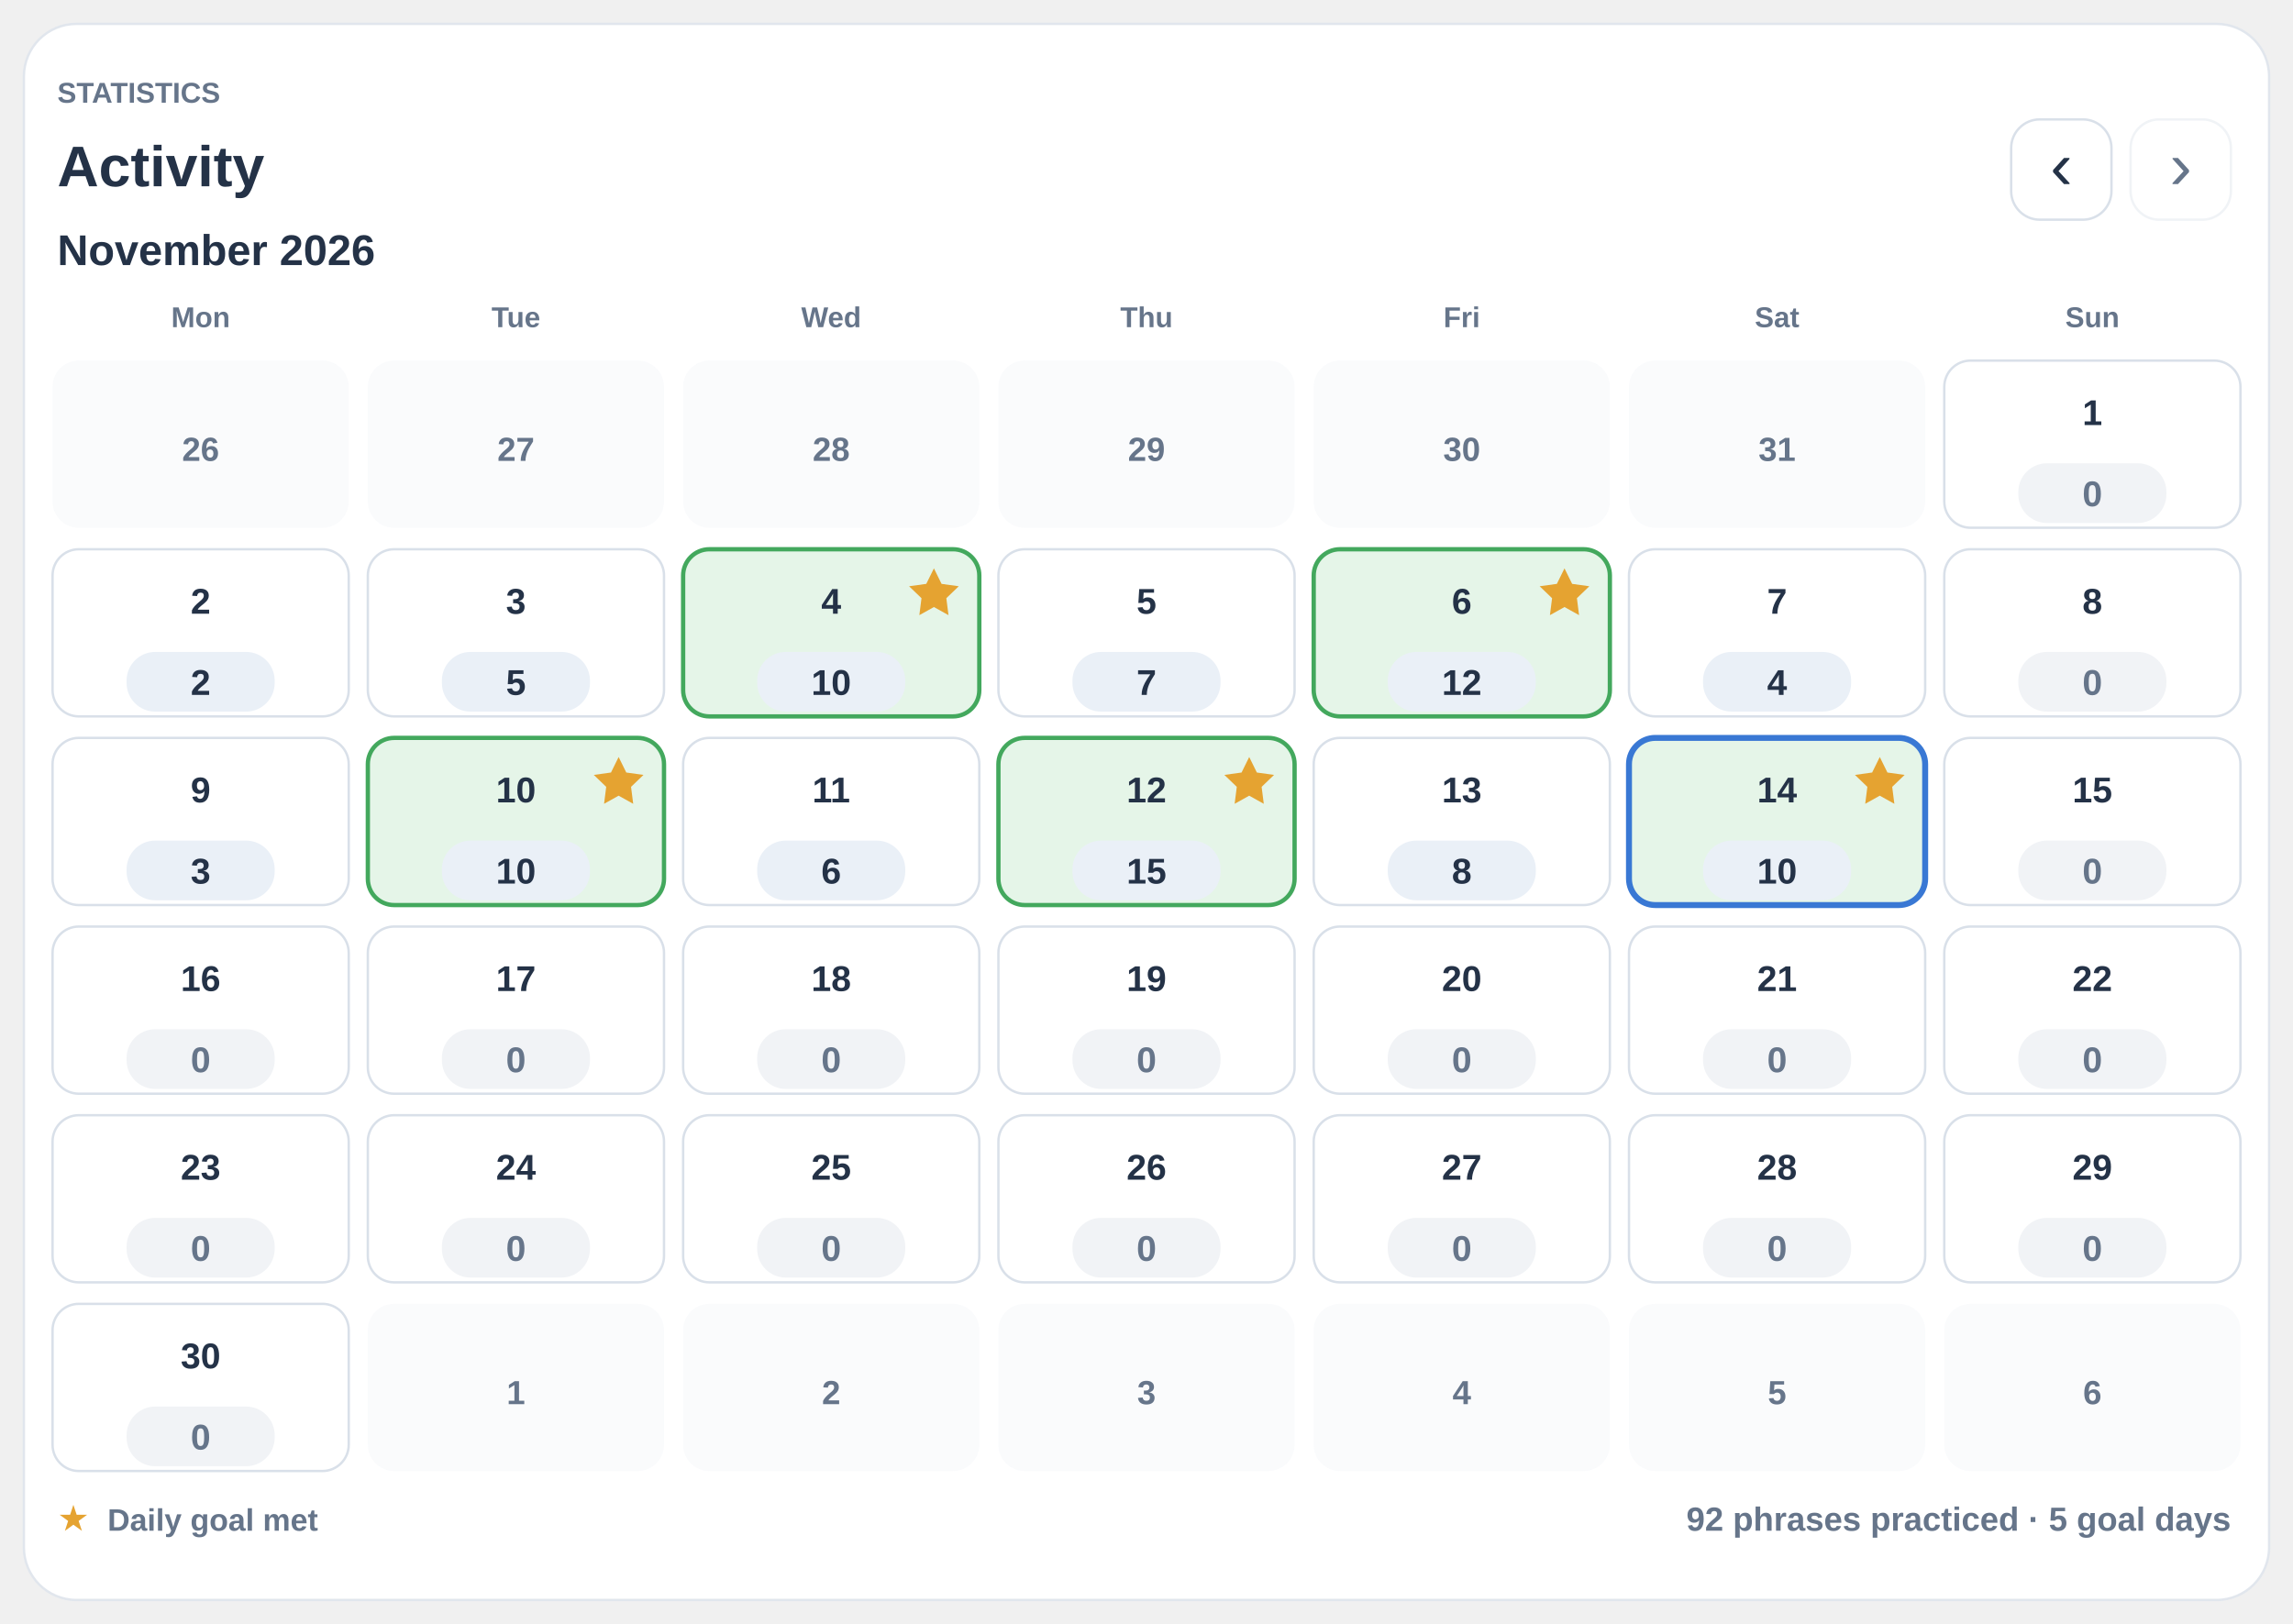
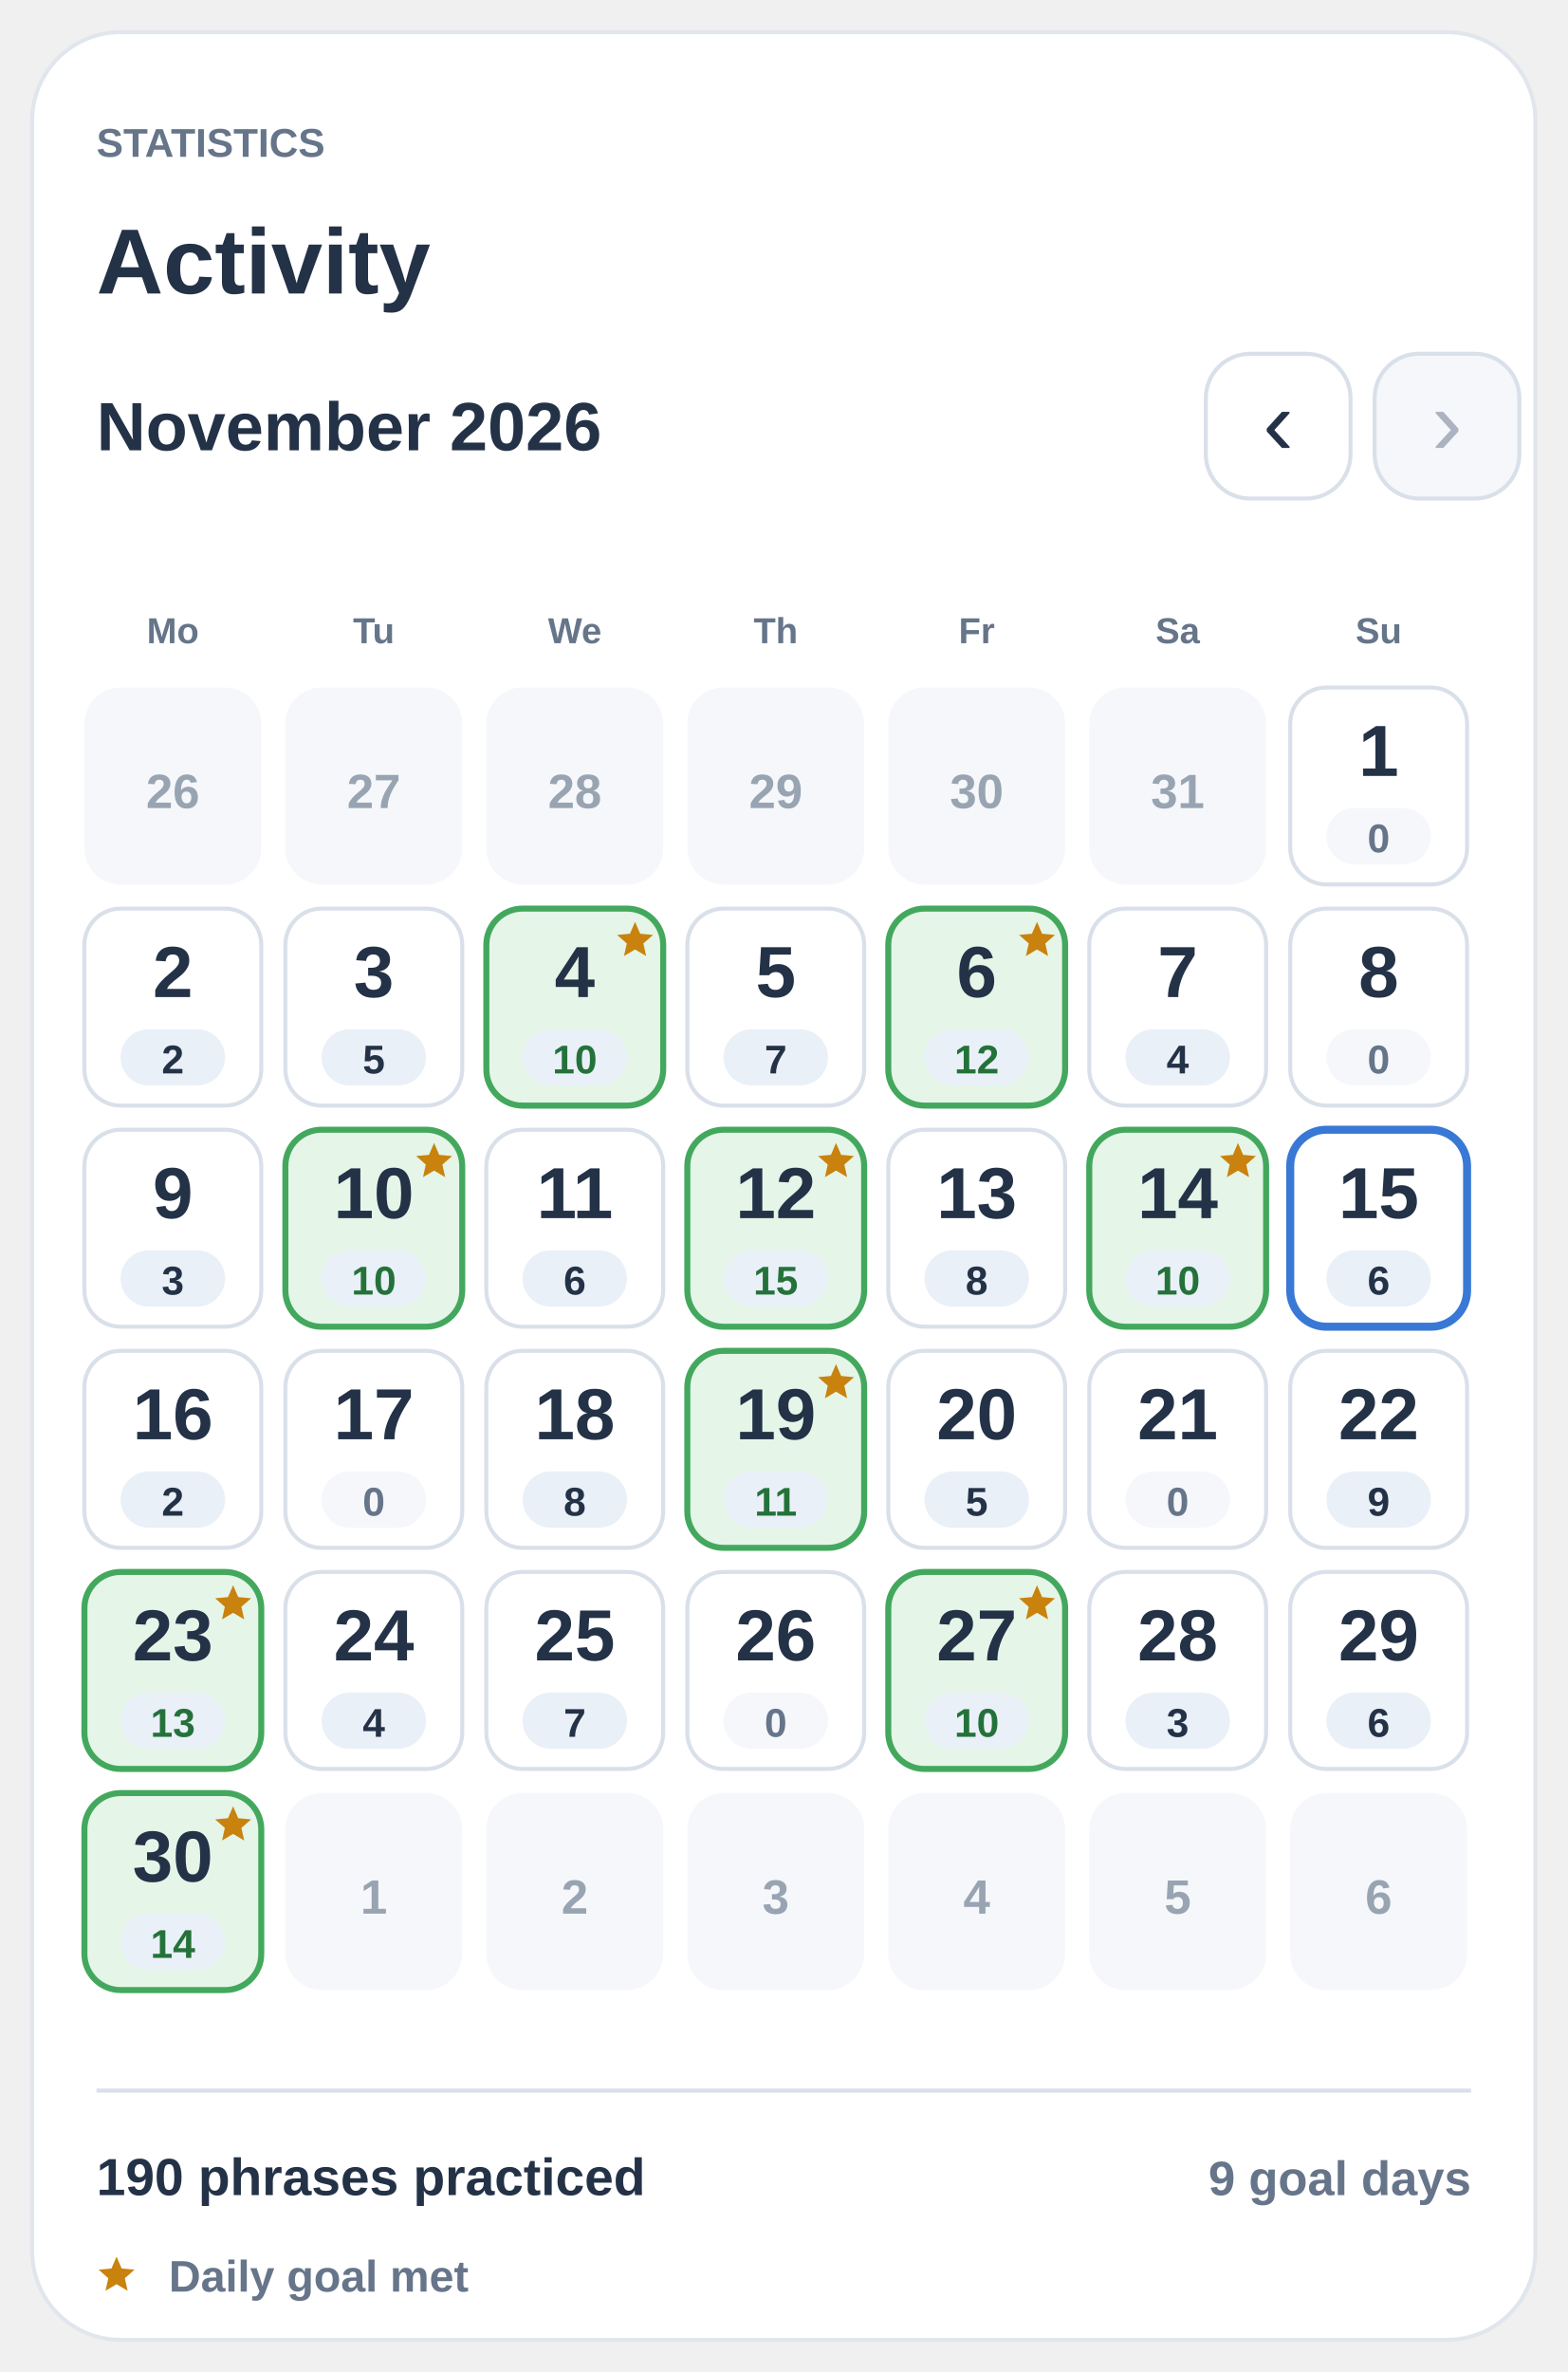
- <svg xmlns="http://www.w3.org/2000/svg" viewBox="0 0 960 680" role="img" aria-labelledby="title desc">
-   <rect x="10" y="10" width="940" height="660" rx="22" fill="#ffffff" stroke="#e1e6ed" />
-   <text x="24" y="43" fill="#66758a" font-family="Arial,sans-serif" font-size="12" font-weight="700" text-anchor="start">STATISTICS</text>
-   <text x="24" y="78" fill="#243247" font-family="Arial,sans-serif" font-size="24" font-weight="700" text-anchor="start">Activity</text>
-   <text x="24" y="111" fill="#243247" font-family="Arial,sans-serif" font-size="18" font-weight="700" text-anchor="start">November 2026</text>
-   <g aria-label="Month navigation">
-     <rect x="842" y="50" width="42" height="42" rx="12" fill="#ffffff" stroke="#d9e0e9" />
-     <text x="863" y="79" fill="#243247" font-family="Arial,sans-serif" font-size="28" font-weight="400" text-anchor="middle">‹</text>
-     <rect x="892" y="50" width="42" height="42" rx="12" fill="#ffffff" stroke="#d9e0e9" opacity=".4" />
-     <text x="913" y="79" fill="#66758a" font-family="Arial,sans-serif" font-size="28" font-weight="400" text-anchor="middle">›</text>
+ <svg xmlns="http://www.w3.org/2000/svg" viewBox="0 0 390 590" role="img" aria-labelledby="title description">
+   <rect x="8" y="8" width="374" height="574" rx="22" fill="#ffffff" stroke="#e1e6ed" />
+   <text x="24" y="39" fill="#66758a" font-family="Arial,sans-serif" font-size="10" font-weight="700" text-anchor="start">STATISTICS</text>
+   <text x="24" y="73" fill="#243247" font-family="Arial,sans-serif" font-size="23" font-weight="700" text-anchor="start">Activity</text>
+   <text x="24" y="112" fill="#243247" font-family="Arial,sans-serif" font-size="17" font-weight="700" text-anchor="start">November 2026</text>
+   <g role="group" aria-label="Month navigation">
+     <rect x="300" y="88" width="36" height="36" rx="11" fill="#ffffff" stroke="#d9e0e9" />
+     <text x="318" y="113" fill="#243247" font-family="Arial,sans-serif" font-size="23" font-weight="400" text-anchor="middle">‹</text>
+     <rect x="342" y="88" width="36" height="36" rx="11" fill="#f5f7fa" stroke="#d9e0e9" />
+     <text x="360" y="113" fill="#aab3bf" font-family="Arial,sans-serif" font-size="23" font-weight="400" text-anchor="middle">›</text>
  </g>
-   <text x="84" y="137" fill="#66758a" font-family="Arial,sans-serif" font-size="12" font-weight="700" text-anchor="middle">Mon</text>
-   <text x="216" y="137" fill="#66758a" font-family="Arial,sans-serif" font-size="12" font-weight="700" text-anchor="middle">Tue</text>
-   <text x="348" y="137" fill="#66758a" font-family="Arial,sans-serif" font-size="12" font-weight="700" text-anchor="middle">Wed</text>
-   <text x="480" y="137" fill="#66758a" font-family="Arial,sans-serif" font-size="12" font-weight="700" text-anchor="middle">Thu</text>
-   <text x="612" y="137" fill="#66758a" font-family="Arial,sans-serif" font-size="12" font-weight="700" text-anchor="middle">Fri</text>
-   <text x="744" y="137" fill="#66758a" font-family="Arial,sans-serif" font-size="12" font-weight="700" text-anchor="middle">Sat</text>
-   <text x="876" y="137" fill="#66758a" font-family="Arial,sans-serif" font-size="12" font-weight="700" text-anchor="middle">Sun</text>
-   <rect x="22" y="151" width="124" height="70" rx="11" fill="#f5f7fa" opacity=".55" />
-   <text x="84" y="193" fill="#66758a" font-family="Arial,sans-serif" font-size="14" font-weight="600" text-anchor="middle">26</text>
-   <rect x="154" y="151" width="124" height="70" rx="11" fill="#f5f7fa" opacity=".55" />
-   <text x="216" y="193" fill="#66758a" font-family="Arial,sans-serif" font-size="14" font-weight="600" text-anchor="middle">27</text>
-   <rect x="286" y="151" width="124" height="70" rx="11" fill="#f5f7fa" opacity=".55" />
-   <text x="348" y="193" fill="#66758a" font-family="Arial,sans-serif" font-size="14" font-weight="600" text-anchor="middle">28</text>
-   <rect x="418" y="151" width="124" height="70" rx="11" fill="#f5f7fa" opacity=".55" />
-   <text x="480" y="193" fill="#66758a" font-family="Arial,sans-serif" font-size="14" font-weight="600" text-anchor="middle">29</text>
-   <rect x="550" y="151" width="124" height="70" rx="11" fill="#f5f7fa" opacity=".55" />
-   <text x="612" y="193" fill="#66758a" font-family="Arial,sans-serif" font-size="14" font-weight="600" text-anchor="middle">30</text>
-   <rect x="682" y="151" width="124" height="70" rx="11" fill="#f5f7fa" opacity=".55" />
-   <text x="744" y="193" fill="#66758a" font-family="Arial,sans-serif" font-size="14" font-weight="600" text-anchor="middle">31</text>
-   <g role="group" aria-label="November 1: 0 phrases">
-     <rect x="814" y="151" width="124" height="70" rx="11" fill="#ffffff" stroke="#d9e0e9" stroke-width="1" />
-     <text x="876" y="178" fill="#243247" font-family="Arial,sans-serif" font-size="15" font-weight="600" text-anchor="middle">1</text>
-     <rect x="845" y="194" width="62" height="25" rx="12" fill="#f1f3f6" />
-     <text x="876" y="212" fill="#66758a" font-family="Arial,sans-serif" font-size="15" font-weight="600" text-anchor="middle">0</text>
+   <g role="grid" aria-label="November 2026 practice activity">
+     <text x="43" y="160" fill="#66758a" font-family="Arial,sans-serif" font-size="9" font-weight="700" text-anchor="middle">Mo</text>
+     <text x="93" y="160" fill="#66758a" font-family="Arial,sans-serif" font-size="9" font-weight="700" text-anchor="middle">Tu</text>
+     <text x="143" y="160" fill="#66758a" font-family="Arial,sans-serif" font-size="9" font-weight="700" text-anchor="middle">We</text>
+     <text x="193" y="160" fill="#66758a" font-family="Arial,sans-serif" font-size="9" font-weight="700" text-anchor="middle">Th</text>
+     <text x="243" y="160" fill="#66758a" font-family="Arial,sans-serif" font-size="9" font-weight="700" text-anchor="middle">Fr</text>
+     <text x="293" y="160" fill="#66758a" font-family="Arial,sans-serif" font-size="9" font-weight="700" text-anchor="middle">Sa</text>
+     <text x="343" y="160" fill="#66758a" font-family="Arial,sans-serif" font-size="9" font-weight="700" text-anchor="middle">Su</text>
+     <rect x="21" y="171" width="44" height="49" rx="9" fill="#f5f7fa" />
+     <text x="43" y="201" fill="#99a4b2" font-family="Arial,sans-serif" font-size="12" font-weight="600" text-anchor="middle">26</text>
+     <rect x="71" y="171" width="44" height="49" rx="9" fill="#f5f7fa" />
+     <text x="93" y="201" fill="#99a4b2" font-family="Arial,sans-serif" font-size="12" font-weight="600" text-anchor="middle">27</text>
+     <rect x="121" y="171" width="44" height="49" rx="9" fill="#f5f7fa" />
+     <text x="143" y="201" fill="#99a4b2" font-family="Arial,sans-serif" font-size="12" font-weight="600" text-anchor="middle">28</text>
+     <rect x="171" y="171" width="44" height="49" rx="9" fill="#f5f7fa" />
+     <text x="193" y="201" fill="#99a4b2" font-family="Arial,sans-serif" font-size="12" font-weight="600" text-anchor="middle">29</text>
+     <rect x="221" y="171" width="44" height="49" rx="9" fill="#f5f7fa" />
+     <text x="243" y="201" fill="#99a4b2" font-family="Arial,sans-serif" font-size="12" font-weight="600" text-anchor="middle">30</text>
+     <rect x="271" y="171" width="44" height="49" rx="9" fill="#f5f7fa" />
+     <text x="293" y="201" fill="#99a4b2" font-family="Arial,sans-serif" font-size="12" font-weight="600" text-anchor="middle">31</text>
+     <g role="gridcell" aria-label="November 1: 0 phrases">
+       <rect x="321" y="171" width="44" height="49" rx="9" fill="#ffffff" stroke="#d9e0e9" stroke-width="1" />
+       <text x="343" y="193" fill="#243247" font-family="Arial,sans-serif" font-size="18" font-weight="700" text-anchor="middle">1</text>
+       <rect x="330" y="201" width="26" height="14" rx="7" fill="#f5f7fa" />
+       <text x="343" y="212" fill="#66758a" font-family="Arial,sans-serif" font-size="10" font-weight="600" text-anchor="middle">0</text>
+     </g>
+     <g role="gridcell" aria-label="November 2: 2 phrases">
+       <rect x="21" y="226" width="44" height="49" rx="9" fill="#ffffff" stroke="#d9e0e9" stroke-width="1" />
+       <text x="43" y="248" fill="#243247" font-family="Arial,sans-serif" font-size="18" font-weight="700" text-anchor="middle">2</text>
+       <rect x="30" y="256" width="26" height="14" rx="7" fill="#eaf0f7" />
+       <text x="43" y="267" fill="#243247" font-family="Arial,sans-serif" font-size="10" font-weight="600" text-anchor="middle">2</text>
+     </g>
+     <g role="gridcell" aria-label="November 3: 5 phrases">
+       <rect x="71" y="226" width="44" height="49" rx="9" fill="#ffffff" stroke="#d9e0e9" stroke-width="1" />
+       <text x="93" y="248" fill="#243247" font-family="Arial,sans-serif" font-size="18" font-weight="700" text-anchor="middle">3</text>
+       <rect x="80" y="256" width="26" height="14" rx="7" fill="#eaf0f7" />
+       <text x="93" y="267" fill="#243247" font-family="Arial,sans-serif" font-size="10" font-weight="600" text-anchor="middle">5</text>
+     </g>
+     <g role="gridcell" aria-label="November 4: 10 phrases, daily goal met">
+       <rect x="121" y="226" width="44" height="49" rx="9" fill="#e5f5e8" stroke="#43a85d" stroke-width="1.5" />
+       <text x="143" y="248" fill="#243247" font-family="Arial,sans-serif" font-size="18" font-weight="700" text-anchor="middle">4</text>
+       <rect x="130" y="256" width="26" height="14" rx="7" fill="#eaf0f7" />
+       <text x="143" y="267" fill="#24723a" font-family="Arial,sans-serif" font-size="10" font-weight="600" text-anchor="middle">10</text>
+       <polygon points="158.00,229.30 159.27,232.25 162.47,232.55 160.06,234.67 160.76,237.80 158.00,236.16 155.24,237.80 155.94,234.67 153.53,232.55 156.73,232.25" fill="#c9820d" aria-hidden="true" />
+     </g>
+     <g role="gridcell" aria-label="November 5: 7 phrases">
+       <rect x="171" y="226" width="44" height="49" rx="9" fill="#ffffff" stroke="#d9e0e9" stroke-width="1" />
+       <text x="193" y="248" fill="#243247" font-family="Arial,sans-serif" font-size="18" font-weight="700" text-anchor="middle">5</text>
+       <rect x="180" y="256" width="26" height="14" rx="7" fill="#eaf0f7" />
+       <text x="193" y="267" fill="#243247" font-family="Arial,sans-serif" font-size="10" font-weight="600" text-anchor="middle">7</text>
+     </g>
+     <g role="gridcell" aria-label="November 6: 12 phrases, daily goal met">
+       <rect x="221" y="226" width="44" height="49" rx="9" fill="#e5f5e8" stroke="#43a85d" stroke-width="1.5" />
+       <text x="243" y="248" fill="#243247" font-family="Arial,sans-serif" font-size="18" font-weight="700" text-anchor="middle">6</text>
+       <rect x="230" y="256" width="26" height="14" rx="7" fill="#eaf0f7" />
+       <text x="243" y="267" fill="#24723a" font-family="Arial,sans-serif" font-size="10" font-weight="600" text-anchor="middle">12</text>
+       <polygon points="258.00,229.30 259.27,232.25 262.47,232.55 260.06,234.67 260.76,237.80 258.00,236.16 255.24,237.80 255.94,234.67 253.53,232.55 256.73,232.25" fill="#c9820d" aria-hidden="true" />
+     </g>
+     <g role="gridcell" aria-label="November 7: 4 phrases">
+       <rect x="271" y="226" width="44" height="49" rx="9" fill="#ffffff" stroke="#d9e0e9" stroke-width="1" />
+       <text x="293" y="248" fill="#243247" font-family="Arial,sans-serif" font-size="18" font-weight="700" text-anchor="middle">7</text>
+       <rect x="280" y="256" width="26" height="14" rx="7" fill="#eaf0f7" />
+       <text x="293" y="267" fill="#243247" font-family="Arial,sans-serif" font-size="10" font-weight="600" text-anchor="middle">4</text>
+     </g>
+     <g role="gridcell" aria-label="November 8: 0 phrases">
+       <rect x="321" y="226" width="44" height="49" rx="9" fill="#ffffff" stroke="#d9e0e9" stroke-width="1" />
+       <text x="343" y="248" fill="#243247" font-family="Arial,sans-serif" font-size="18" font-weight="700" text-anchor="middle">8</text>
+       <rect x="330" y="256" width="26" height="14" rx="7" fill="#f5f7fa" />
+       <text x="343" y="267" fill="#66758a" font-family="Arial,sans-serif" font-size="10" font-weight="600" text-anchor="middle">0</text>
+     </g>
+     <g role="gridcell" aria-label="November 9: 3 phrases">
+       <rect x="21" y="281" width="44" height="49" rx="9" fill="#ffffff" stroke="#d9e0e9" stroke-width="1" />
+       <text x="43" y="303" fill="#243247" font-family="Arial,sans-serif" font-size="18" font-weight="700" text-anchor="middle">9</text>
+       <rect x="30" y="311" width="26" height="14" rx="7" fill="#eaf0f7" />
+       <text x="43" y="322" fill="#243247" font-family="Arial,sans-serif" font-size="10" font-weight="600" text-anchor="middle">3</text>
+     </g>
+     <g role="gridcell" aria-label="November 10: 10 phrases, daily goal met">
+       <rect x="71" y="281" width="44" height="49" rx="9" fill="#e5f5e8" stroke="#43a85d" stroke-width="1.5" />
+       <text x="93" y="303" fill="#243247" font-family="Arial,sans-serif" font-size="18" font-weight="700" text-anchor="middle">10</text>
+       <rect x="80" y="311" width="26" height="14" rx="7" fill="#eaf0f7" />
+       <text x="93" y="322" fill="#24723a" font-family="Arial,sans-serif" font-size="10" font-weight="600" text-anchor="middle">10</text>
+       <polygon points="108.00,284.30 109.27,287.25 112.47,287.55 110.06,289.67 110.76,292.80 108.00,291.16 105.24,292.80 105.94,289.67 103.53,287.55 106.73,287.25" fill="#c9820d" aria-hidden="true" />
+     </g>
+     <g role="gridcell" aria-label="November 11: 6 phrases">
+       <rect x="121" y="281" width="44" height="49" rx="9" fill="#ffffff" stroke="#d9e0e9" stroke-width="1" />
+       <text x="143" y="303" fill="#243247" font-family="Arial,sans-serif" font-size="18" font-weight="700" text-anchor="middle">11</text>
+       <rect x="130" y="311" width="26" height="14" rx="7" fill="#eaf0f7" />
+       <text x="143" y="322" fill="#243247" font-family="Arial,sans-serif" font-size="10" font-weight="600" text-anchor="middle">6</text>
+     </g>
+     <g role="gridcell" aria-label="November 12: 15 phrases, daily goal met">
+       <rect x="171" y="281" width="44" height="49" rx="9" fill="#e5f5e8" stroke="#43a85d" stroke-width="1.5" />
+       <text x="193" y="303" fill="#243247" font-family="Arial,sans-serif" font-size="18" font-weight="700" text-anchor="middle">12</text>
+       <rect x="180" y="311" width="26" height="14" rx="7" fill="#eaf0f7" />
+       <text x="193" y="322" fill="#24723a" font-family="Arial,sans-serif" font-size="10" font-weight="600" text-anchor="middle">15</text>
+       <polygon points="208.00,284.30 209.27,287.25 212.47,287.55 210.06,289.67 210.76,292.80 208.00,291.16 205.24,292.80 205.94,289.67 203.53,287.55 206.73,287.25" fill="#c9820d" aria-hidden="true" />
+     </g>
+     <g role="gridcell" aria-label="November 13: 8 phrases">
+       <rect x="221" y="281" width="44" height="49" rx="9" fill="#ffffff" stroke="#d9e0e9" stroke-width="1" />
+       <text x="243" y="303" fill="#243247" font-family="Arial,sans-serif" font-size="18" font-weight="700" text-anchor="middle">13</text>
+       <rect x="230" y="311" width="26" height="14" rx="7" fill="#eaf0f7" />
+       <text x="243" y="322" fill="#243247" font-family="Arial,sans-serif" font-size="10" font-weight="600" text-anchor="middle">8</text>
+     </g>
+     <g role="gridcell" aria-label="November 14: 10 phrases, daily goal met">
+       <rect x="271" y="281" width="44" height="49" rx="9" fill="#e5f5e8" stroke="#43a85d" stroke-width="1.5" />
+       <text x="293" y="303" fill="#243247" font-family="Arial,sans-serif" font-size="18" font-weight="700" text-anchor="middle">14</text>
+       <rect x="280" y="311" width="26" height="14" rx="7" fill="#eaf0f7" />
+       <text x="293" y="322" fill="#24723a" font-family="Arial,sans-serif" font-size="10" font-weight="600" text-anchor="middle">10</text>
+       <polygon points="308.00,284.30 309.27,287.25 312.47,287.55 310.06,289.67 310.76,292.80 308.00,291.16 305.24,292.80 305.94,289.67 303.53,287.55 306.73,287.25" fill="#c9820d" aria-hidden="true" />
+     </g>
+     <g role="gridcell" aria-label="November 15: 6 phrases, today">
+       <rect x="321" y="281" width="44" height="49" rx="9" fill="#ffffff" stroke="#3978d4" stroke-width="2" />
+       <text x="343" y="303" fill="#243247" font-family="Arial,sans-serif" font-size="18" font-weight="700" text-anchor="middle">15</text>
+       <rect x="330" y="311" width="26" height="14" rx="7" fill="#eaf0f7" />
+       <text x="343" y="322" fill="#243247" font-family="Arial,sans-serif" font-size="10" font-weight="600" text-anchor="middle">6</text>
+     </g>
+     <g role="gridcell" aria-label="November 16: 2 phrases">
+       <rect x="21" y="336" width="44" height="49" rx="9" fill="#ffffff" stroke="#d9e0e9" stroke-width="1" />
+       <text x="43" y="358" fill="#243247" font-family="Arial,sans-serif" font-size="18" font-weight="700" text-anchor="middle">16</text>
+       <rect x="30" y="366" width="26" height="14" rx="7" fill="#eaf0f7" />
+       <text x="43" y="377" fill="#243247" font-family="Arial,sans-serif" font-size="10" font-weight="600" text-anchor="middle">2</text>
+     </g>
+     <g role="gridcell" aria-label="November 17: 0 phrases">
+       <rect x="71" y="336" width="44" height="49" rx="9" fill="#ffffff" stroke="#d9e0e9" stroke-width="1" />
+       <text x="93" y="358" fill="#243247" font-family="Arial,sans-serif" font-size="18" font-weight="700" text-anchor="middle">17</text>
+       <rect x="80" y="366" width="26" height="14" rx="7" fill="#f5f7fa" />
+       <text x="93" y="377" fill="#66758a" font-family="Arial,sans-serif" font-size="10" font-weight="600" text-anchor="middle">0</text>
+     </g>
+     <g role="gridcell" aria-label="November 18: 8 phrases">
+       <rect x="121" y="336" width="44" height="49" rx="9" fill="#ffffff" stroke="#d9e0e9" stroke-width="1" />
+       <text x="143" y="358" fill="#243247" font-family="Arial,sans-serif" font-size="18" font-weight="700" text-anchor="middle">18</text>
+       <rect x="130" y="366" width="26" height="14" rx="7" fill="#eaf0f7" />
+       <text x="143" y="377" fill="#243247" font-family="Arial,sans-serif" font-size="10" font-weight="600" text-anchor="middle">8</text>
+     </g>
+     <g role="gridcell" aria-label="November 19: 11 phrases, daily goal met">
+       <rect x="171" y="336" width="44" height="49" rx="9" fill="#e5f5e8" stroke="#43a85d" stroke-width="1.5" />
+       <text x="193" y="358" fill="#243247" font-family="Arial,sans-serif" font-size="18" font-weight="700" text-anchor="middle">19</text>
+       <rect x="180" y="366" width="26" height="14" rx="7" fill="#eaf0f7" />
+       <text x="193" y="377" fill="#24723a" font-family="Arial,sans-serif" font-size="10" font-weight="600" text-anchor="middle">11</text>
+       <polygon points="208.00,339.30 209.27,342.25 212.47,342.55 210.06,344.67 210.76,347.80 208.00,346.16 205.24,347.80 205.94,344.67 203.53,342.55 206.73,342.25" fill="#c9820d" aria-hidden="true" />
+     </g>
+     <g role="gridcell" aria-label="November 20: 5 phrases">
+       <rect x="221" y="336" width="44" height="49" rx="9" fill="#ffffff" stroke="#d9e0e9" stroke-width="1" />
+       <text x="243" y="358" fill="#243247" font-family="Arial,sans-serif" font-size="18" font-weight="700" text-anchor="middle">20</text>
+       <rect x="230" y="366" width="26" height="14" rx="7" fill="#eaf0f7" />
+       <text x="243" y="377" fill="#243247" font-family="Arial,sans-serif" font-size="10" font-weight="600" text-anchor="middle">5</text>
+     </g>
+     <g role="gridcell" aria-label="November 21: 0 phrases">
+       <rect x="271" y="336" width="44" height="49" rx="9" fill="#ffffff" stroke="#d9e0e9" stroke-width="1" />
+       <text x="293" y="358" fill="#243247" font-family="Arial,sans-serif" font-size="18" font-weight="700" text-anchor="middle">21</text>
+       <rect x="280" y="366" width="26" height="14" rx="7" fill="#f5f7fa" />
+       <text x="293" y="377" fill="#66758a" font-family="Arial,sans-serif" font-size="10" font-weight="600" text-anchor="middle">0</text>
+     </g>
+     <g role="gridcell" aria-label="November 22: 9 phrases">
+       <rect x="321" y="336" width="44" height="49" rx="9" fill="#ffffff" stroke="#d9e0e9" stroke-width="1" />
+       <text x="343" y="358" fill="#243247" font-family="Arial,sans-serif" font-size="18" font-weight="700" text-anchor="middle">22</text>
+       <rect x="330" y="366" width="26" height="14" rx="7" fill="#eaf0f7" />
+       <text x="343" y="377" fill="#243247" font-family="Arial,sans-serif" font-size="10" font-weight="600" text-anchor="middle">9</text>
+     </g>
+     <g role="gridcell" aria-label="November 23: 13 phrases, daily goal met">
+       <rect x="21" y="391" width="44" height="49" rx="9" fill="#e5f5e8" stroke="#43a85d" stroke-width="1.5" />
+       <text x="43" y="413" fill="#243247" font-family="Arial,sans-serif" font-size="18" font-weight="700" text-anchor="middle">23</text>
+       <rect x="30" y="421" width="26" height="14" rx="7" fill="#eaf0f7" />
+       <text x="43" y="432" fill="#24723a" font-family="Arial,sans-serif" font-size="10" font-weight="600" text-anchor="middle">13</text>
+       <polygon points="58.00,394.30 59.27,397.25 62.47,397.55 60.06,399.67 60.76,402.80 58.00,401.16 55.24,402.80 55.94,399.67 53.53,397.55 56.73,397.25" fill="#c9820d" aria-hidden="true" />
+     </g>
+     <g role="gridcell" aria-label="November 24: 4 phrases">
+       <rect x="71" y="391" width="44" height="49" rx="9" fill="#ffffff" stroke="#d9e0e9" stroke-width="1" />
+       <text x="93" y="413" fill="#243247" font-family="Arial,sans-serif" font-size="18" font-weight="700" text-anchor="middle">24</text>
+       <rect x="80" y="421" width="26" height="14" rx="7" fill="#eaf0f7" />
+       <text x="93" y="432" fill="#243247" font-family="Arial,sans-serif" font-size="10" font-weight="600" text-anchor="middle">4</text>
+     </g>
+     <g role="gridcell" aria-label="November 25: 7 phrases">
+       <rect x="121" y="391" width="44" height="49" rx="9" fill="#ffffff" stroke="#d9e0e9" stroke-width="1" />
+       <text x="143" y="413" fill="#243247" font-family="Arial,sans-serif" font-size="18" font-weight="700" text-anchor="middle">25</text>
+       <rect x="130" y="421" width="26" height="14" rx="7" fill="#eaf0f7" />
+       <text x="143" y="432" fill="#243247" font-family="Arial,sans-serif" font-size="10" font-weight="600" text-anchor="middle">7</text>
+     </g>
+     <g role="gridcell" aria-label="November 26: 0 phrases">
+       <rect x="171" y="391" width="44" height="49" rx="9" fill="#ffffff" stroke="#d9e0e9" stroke-width="1" />
+       <text x="193" y="413" fill="#243247" font-family="Arial,sans-serif" font-size="18" font-weight="700" text-anchor="middle">26</text>
+       <rect x="180" y="421" width="26" height="14" rx="7" fill="#f5f7fa" />
+       <text x="193" y="432" fill="#66758a" font-family="Arial,sans-serif" font-size="10" font-weight="600" text-anchor="middle">0</text>
+     </g>
+     <g role="gridcell" aria-label="November 27: 10 phrases, daily goal met">
+       <rect x="221" y="391" width="44" height="49" rx="9" fill="#e5f5e8" stroke="#43a85d" stroke-width="1.5" />
+       <text x="243" y="413" fill="#243247" font-family="Arial,sans-serif" font-size="18" font-weight="700" text-anchor="middle">27</text>
+       <rect x="230" y="421" width="26" height="14" rx="7" fill="#eaf0f7" />
+       <text x="243" y="432" fill="#24723a" font-family="Arial,sans-serif" font-size="10" font-weight="600" text-anchor="middle">10</text>
+       <polygon points="258.00,394.30 259.27,397.25 262.47,397.55 260.06,399.67 260.76,402.80 258.00,401.16 255.24,402.80 255.94,399.67 253.53,397.55 256.73,397.25" fill="#c9820d" aria-hidden="true" />
+     </g>
+     <g role="gridcell" aria-label="November 28: 3 phrases">
+       <rect x="271" y="391" width="44" height="49" rx="9" fill="#ffffff" stroke="#d9e0e9" stroke-width="1" />
+       <text x="293" y="413" fill="#243247" font-family="Arial,sans-serif" font-size="18" font-weight="700" text-anchor="middle">28</text>
+       <rect x="280" y="421" width="26" height="14" rx="7" fill="#eaf0f7" />
+       <text x="293" y="432" fill="#243247" font-family="Arial,sans-serif" font-size="10" font-weight="600" text-anchor="middle">3</text>
+     </g>
+     <g role="gridcell" aria-label="November 29: 6 phrases">
+       <rect x="321" y="391" width="44" height="49" rx="9" fill="#ffffff" stroke="#d9e0e9" stroke-width="1" />
+       <text x="343" y="413" fill="#243247" font-family="Arial,sans-serif" font-size="18" font-weight="700" text-anchor="middle">29</text>
+       <rect x="330" y="421" width="26" height="14" rx="7" fill="#eaf0f7" />
+       <text x="343" y="432" fill="#243247" font-family="Arial,sans-serif" font-size="10" font-weight="600" text-anchor="middle">6</text>
+     </g>
+     <g role="gridcell" aria-label="November 30: 14 phrases, daily goal met">
+       <rect x="21" y="446" width="44" height="49" rx="9" fill="#e5f5e8" stroke="#43a85d" stroke-width="1.5" />
+       <text x="43" y="468" fill="#243247" font-family="Arial,sans-serif" font-size="18" font-weight="700" text-anchor="middle">30</text>
+       <rect x="30" y="476" width="26" height="14" rx="7" fill="#eaf0f7" />
+       <text x="43" y="487" fill="#24723a" font-family="Arial,sans-serif" font-size="10" font-weight="600" text-anchor="middle">14</text>
+       <polygon points="58.00,449.30 59.27,452.25 62.47,452.55 60.06,454.67 60.76,457.80 58.00,456.16 55.24,457.80 55.94,454.67 53.53,452.55 56.73,452.25" fill="#c9820d" aria-hidden="true" />
+     </g>
+     <rect x="71" y="446" width="44" height="49" rx="9" fill="#f5f7fa" />
+     <text x="93" y="476" fill="#99a4b2" font-family="Arial,sans-serif" font-size="12" font-weight="600" text-anchor="middle">1</text>
+     <rect x="121" y="446" width="44" height="49" rx="9" fill="#f5f7fa" />
+     <text x="143" y="476" fill="#99a4b2" font-family="Arial,sans-serif" font-size="12" font-weight="600" text-anchor="middle">2</text>
+     <rect x="171" y="446" width="44" height="49" rx="9" fill="#f5f7fa" />
+     <text x="193" y="476" fill="#99a4b2" font-family="Arial,sans-serif" font-size="12" font-weight="600" text-anchor="middle">3</text>
+     <rect x="221" y="446" width="44" height="49" rx="9" fill="#f5f7fa" />
+     <text x="243" y="476" fill="#99a4b2" font-family="Arial,sans-serif" font-size="12" font-weight="600" text-anchor="middle">4</text>
+     <rect x="271" y="446" width="44" height="49" rx="9" fill="#f5f7fa" />
+     <text x="293" y="476" fill="#99a4b2" font-family="Arial,sans-serif" font-size="12" font-weight="600" text-anchor="middle">5</text>
+     <rect x="321" y="446" width="44" height="49" rx="9" fill="#f5f7fa" />
+     <text x="343" y="476" fill="#99a4b2" font-family="Arial,sans-serif" font-size="12" font-weight="600" text-anchor="middle">6</text>
  </g>
-   <g role="group" aria-label="November 2: 2 phrases">
-     <rect x="22" y="230" width="124" height="70" rx="11" fill="#ffffff" stroke="#d9e0e9" stroke-width="1" />
-     <text x="84" y="257" fill="#243247" font-family="Arial,sans-serif" font-size="15" font-weight="600" text-anchor="middle">2</text>
-     <rect x="53" y="273" width="62" height="25" rx="12" fill="#eaf0f7" />
-     <text x="84" y="291" fill="#243247" font-family="Arial,sans-serif" font-size="15" font-weight="600" text-anchor="middle">2</text>
-   </g>
-   <g role="group" aria-label="November 3: 5 phrases">
-     <rect x="154" y="230" width="124" height="70" rx="11" fill="#ffffff" stroke="#d9e0e9" stroke-width="1" />
-     <text x="216" y="257" fill="#243247" font-family="Arial,sans-serif" font-size="15" font-weight="600" text-anchor="middle">3</text>
-     <rect x="185" y="273" width="62" height="25" rx="12" fill="#eaf0f7" />
-     <text x="216" y="291" fill="#243247" font-family="Arial,sans-serif" font-size="15" font-weight="600" text-anchor="middle">5</text>
-   </g>
-   <g role="group" aria-label="November 4: 10 phrases, daily goal met">
-     <rect x="286" y="230" width="124" height="70" rx="11" fill="#e5f5e8" stroke="#43a85d" stroke-width="1.8" />
-     <text x="348" y="257" fill="#243247" font-family="Arial,sans-serif" font-size="15" font-weight="600" text-anchor="middle">4</text>
-     <rect x="317" y="273" width="62" height="25" rx="12" fill="#eaf0f7" />
-     <text x="348" y="291" fill="#243247" font-family="Arial,sans-serif" font-size="15" font-weight="600" text-anchor="middle">10</text>
-     <path d="M391 238l3.2 6.5 7.2 1-5.2 5 .9 7.1-6.1-3.4-6.1 3.4.9-7.1-5.2-5 7.2-1z" fill="#e5a331" aria-hidden="true" />
-   </g>
-   <g role="group" aria-label="November 5: 7 phrases">
-     <rect x="418" y="230" width="124" height="70" rx="11" fill="#ffffff" stroke="#d9e0e9" stroke-width="1" />
-     <text x="480" y="257" fill="#243247" font-family="Arial,sans-serif" font-size="15" font-weight="600" text-anchor="middle">5</text>
-     <rect x="449" y="273" width="62" height="25" rx="12" fill="#eaf0f7" />
-     <text x="480" y="291" fill="#243247" font-family="Arial,sans-serif" font-size="15" font-weight="600" text-anchor="middle">7</text>
-   </g>
-   <g role="group" aria-label="November 6: 12 phrases, daily goal met">
-     <rect x="550" y="230" width="124" height="70" rx="11" fill="#e5f5e8" stroke="#43a85d" stroke-width="1.8" />
-     <text x="612" y="257" fill="#243247" font-family="Arial,sans-serif" font-size="15" font-weight="600" text-anchor="middle">6</text>
-     <rect x="581" y="273" width="62" height="25" rx="12" fill="#eaf0f7" />
-     <text x="612" y="291" fill="#243247" font-family="Arial,sans-serif" font-size="15" font-weight="600" text-anchor="middle">12</text>
-     <path d="M655 238l3.2 6.5 7.2 1-5.2 5 .9 7.1-6.1-3.4-6.1 3.4.9-7.1-5.2-5 7.2-1z" fill="#e5a331" aria-hidden="true" />
-   </g>
-   <g role="group" aria-label="November 7: 4 phrases">
-     <rect x="682" y="230" width="124" height="70" rx="11" fill="#ffffff" stroke="#d9e0e9" stroke-width="1" />
-     <text x="744" y="257" fill="#243247" font-family="Arial,sans-serif" font-size="15" font-weight="600" text-anchor="middle">7</text>
-     <rect x="713" y="273" width="62" height="25" rx="12" fill="#eaf0f7" />
-     <text x="744" y="291" fill="#243247" font-family="Arial,sans-serif" font-size="15" font-weight="600" text-anchor="middle">4</text>
-   </g>
-   <g role="group" aria-label="November 8: 0 phrases">
-     <rect x="814" y="230" width="124" height="70" rx="11" fill="#ffffff" stroke="#d9e0e9" stroke-width="1" />
-     <text x="876" y="257" fill="#243247" font-family="Arial,sans-serif" font-size="15" font-weight="600" text-anchor="middle">8</text>
-     <rect x="845" y="273" width="62" height="25" rx="12" fill="#f1f3f6" />
-     <text x="876" y="291" fill="#66758a" font-family="Arial,sans-serif" font-size="15" font-weight="600" text-anchor="middle">0</text>
-   </g>
-   <g role="group" aria-label="November 9: 3 phrases">
-     <rect x="22" y="309" width="124" height="70" rx="11" fill="#ffffff" stroke="#d9e0e9" stroke-width="1" />
-     <text x="84" y="336" fill="#243247" font-family="Arial,sans-serif" font-size="15" font-weight="600" text-anchor="middle">9</text>
-     <rect x="53" y="352" width="62" height="25" rx="12" fill="#eaf0f7" />
-     <text x="84" y="370" fill="#243247" font-family="Arial,sans-serif" font-size="15" font-weight="600" text-anchor="middle">3</text>
-   </g>
-   <g role="group" aria-label="November 10: 10 phrases, daily goal met">
-     <rect x="154" y="309" width="124" height="70" rx="11" fill="#e5f5e8" stroke="#43a85d" stroke-width="1.8" />
-     <text x="216" y="336" fill="#243247" font-family="Arial,sans-serif" font-size="15" font-weight="600" text-anchor="middle">10</text>
-     <rect x="185" y="352" width="62" height="25" rx="12" fill="#eaf0f7" />
-     <text x="216" y="370" fill="#243247" font-family="Arial,sans-serif" font-size="15" font-weight="600" text-anchor="middle">10</text>
-     <path d="M259 317l3.2 6.5 7.2 1-5.2 5 .9 7.1-6.1-3.4-6.1 3.4.9-7.1-5.2-5 7.2-1z" fill="#e5a331" aria-hidden="true" />
-   </g>
-   <g role="group" aria-label="November 11: 6 phrases">
-     <rect x="286" y="309" width="124" height="70" rx="11" fill="#ffffff" stroke="#d9e0e9" stroke-width="1" />
-     <text x="348" y="336" fill="#243247" font-family="Arial,sans-serif" font-size="15" font-weight="600" text-anchor="middle">11</text>
-     <rect x="317" y="352" width="62" height="25" rx="12" fill="#eaf0f7" />
-     <text x="348" y="370" fill="#243247" font-family="Arial,sans-serif" font-size="15" font-weight="600" text-anchor="middle">6</text>
-   </g>
-   <g role="group" aria-label="November 12: 15 phrases, daily goal met">
-     <rect x="418" y="309" width="124" height="70" rx="11" fill="#e5f5e8" stroke="#43a85d" stroke-width="1.8" />
-     <text x="480" y="336" fill="#243247" font-family="Arial,sans-serif" font-size="15" font-weight="600" text-anchor="middle">12</text>
-     <rect x="449" y="352" width="62" height="25" rx="12" fill="#eaf0f7" />
-     <text x="480" y="370" fill="#243247" font-family="Arial,sans-serif" font-size="15" font-weight="600" text-anchor="middle">15</text>
-     <path d="M523 317l3.2 6.5 7.2 1-5.2 5 .9 7.1-6.1-3.4-6.1 3.4.9-7.1-5.2-5 7.2-1z" fill="#e5a331" aria-hidden="true" />
-   </g>
-   <g role="group" aria-label="November 13: 8 phrases">
-     <rect x="550" y="309" width="124" height="70" rx="11" fill="#ffffff" stroke="#d9e0e9" stroke-width="1" />
-     <text x="612" y="336" fill="#243247" font-family="Arial,sans-serif" font-size="15" font-weight="600" text-anchor="middle">13</text>
-     <rect x="581" y="352" width="62" height="25" rx="12" fill="#eaf0f7" />
-     <text x="612" y="370" fill="#243247" font-family="Arial,sans-serif" font-size="15" font-weight="600" text-anchor="middle">8</text>
-   </g>
-   <g role="group" aria-label="November 14: 10 phrases, daily goal met, today">
-     <rect x="682" y="309" width="124" height="70" rx="11" fill="#e5f5e8" stroke="#3978d4" stroke-width="2.5" />
-     <text x="744" y="336" fill="#243247" font-family="Arial,sans-serif" font-size="15" font-weight="600" text-anchor="middle">14</text>
-     <rect x="713" y="352" width="62" height="25" rx="12" fill="#eaf0f7" />
-     <text x="744" y="370" fill="#243247" font-family="Arial,sans-serif" font-size="15" font-weight="600" text-anchor="middle">10</text>
-     <path d="M787 317l3.2 6.5 7.2 1-5.2 5 .9 7.1-6.1-3.4-6.1 3.4.9-7.1-5.2-5 7.2-1z" fill="#e5a331" aria-hidden="true" />
-   </g>
-   <g role="group" aria-label="November 15: 0 phrases">
-     <rect x="814" y="309" width="124" height="70" rx="11" fill="#ffffff" stroke="#d9e0e9" stroke-width="1" />
-     <text x="876" y="336" fill="#243247" font-family="Arial,sans-serif" font-size="15" font-weight="600" text-anchor="middle">15</text>
-     <rect x="845" y="352" width="62" height="25" rx="12" fill="#f1f3f6" />
-     <text x="876" y="370" fill="#66758a" font-family="Arial,sans-serif" font-size="15" font-weight="600" text-anchor="middle">0</text>
-   </g>
-   <g role="group" aria-label="November 16: 0 phrases">
-     <rect x="22" y="388" width="124" height="70" rx="11" fill="#ffffff" stroke="#d9e0e9" stroke-width="1" />
-     <text x="84" y="415" fill="#243247" font-family="Arial,sans-serif" font-size="15" font-weight="600" text-anchor="middle">16</text>
-     <rect x="53" y="431" width="62" height="25" rx="12" fill="#f1f3f6" />
-     <text x="84" y="449" fill="#66758a" font-family="Arial,sans-serif" font-size="15" font-weight="600" text-anchor="middle">0</text>
-   </g>
-   <g role="group" aria-label="November 17: 0 phrases">
-     <rect x="154" y="388" width="124" height="70" rx="11" fill="#ffffff" stroke="#d9e0e9" stroke-width="1" />
-     <text x="216" y="415" fill="#243247" font-family="Arial,sans-serif" font-size="15" font-weight="600" text-anchor="middle">17</text>
-     <rect x="185" y="431" width="62" height="25" rx="12" fill="#f1f3f6" />
-     <text x="216" y="449" fill="#66758a" font-family="Arial,sans-serif" font-size="15" font-weight="600" text-anchor="middle">0</text>
-   </g>
-   <g role="group" aria-label="November 18: 0 phrases">
-     <rect x="286" y="388" width="124" height="70" rx="11" fill="#ffffff" stroke="#d9e0e9" stroke-width="1" />
-     <text x="348" y="415" fill="#243247" font-family="Arial,sans-serif" font-size="15" font-weight="600" text-anchor="middle">18</text>
-     <rect x="317" y="431" width="62" height="25" rx="12" fill="#f1f3f6" />
-     <text x="348" y="449" fill="#66758a" font-family="Arial,sans-serif" font-size="15" font-weight="600" text-anchor="middle">0</text>
-   </g>
-   <g role="group" aria-label="November 19: 0 phrases">
-     <rect x="418" y="388" width="124" height="70" rx="11" fill="#ffffff" stroke="#d9e0e9" stroke-width="1" />
-     <text x="480" y="415" fill="#243247" font-family="Arial,sans-serif" font-size="15" font-weight="600" text-anchor="middle">19</text>
-     <rect x="449" y="431" width="62" height="25" rx="12" fill="#f1f3f6" />
-     <text x="480" y="449" fill="#66758a" font-family="Arial,sans-serif" font-size="15" font-weight="600" text-anchor="middle">0</text>
-   </g>
-   <g role="group" aria-label="November 20: 0 phrases">
-     <rect x="550" y="388" width="124" height="70" rx="11" fill="#ffffff" stroke="#d9e0e9" stroke-width="1" />
-     <text x="612" y="415" fill="#243247" font-family="Arial,sans-serif" font-size="15" font-weight="600" text-anchor="middle">20</text>
-     <rect x="581" y="431" width="62" height="25" rx="12" fill="#f1f3f6" />
-     <text x="612" y="449" fill="#66758a" font-family="Arial,sans-serif" font-size="15" font-weight="600" text-anchor="middle">0</text>
-   </g>
-   <g role="group" aria-label="November 21: 0 phrases">
-     <rect x="682" y="388" width="124" height="70" rx="11" fill="#ffffff" stroke="#d9e0e9" stroke-width="1" />
-     <text x="744" y="415" fill="#243247" font-family="Arial,sans-serif" font-size="15" font-weight="600" text-anchor="middle">21</text>
-     <rect x="713" y="431" width="62" height="25" rx="12" fill="#f1f3f6" />
-     <text x="744" y="449" fill="#66758a" font-family="Arial,sans-serif" font-size="15" font-weight="600" text-anchor="middle">0</text>
-   </g>
-   <g role="group" aria-label="November 22: 0 phrases">
-     <rect x="814" y="388" width="124" height="70" rx="11" fill="#ffffff" stroke="#d9e0e9" stroke-width="1" />
-     <text x="876" y="415" fill="#243247" font-family="Arial,sans-serif" font-size="15" font-weight="600" text-anchor="middle">22</text>
-     <rect x="845" y="431" width="62" height="25" rx="12" fill="#f1f3f6" />
-     <text x="876" y="449" fill="#66758a" font-family="Arial,sans-serif" font-size="15" font-weight="600" text-anchor="middle">0</text>
-   </g>
-   <g role="group" aria-label="November 23: 0 phrases">
-     <rect x="22" y="467" width="124" height="70" rx="11" fill="#ffffff" stroke="#d9e0e9" stroke-width="1" />
-     <text x="84" y="494" fill="#243247" font-family="Arial,sans-serif" font-size="15" font-weight="600" text-anchor="middle">23</text>
-     <rect x="53" y="510" width="62" height="25" rx="12" fill="#f1f3f6" />
-     <text x="84" y="528" fill="#66758a" font-family="Arial,sans-serif" font-size="15" font-weight="600" text-anchor="middle">0</text>
-   </g>
-   <g role="group" aria-label="November 24: 0 phrases">
-     <rect x="154" y="467" width="124" height="70" rx="11" fill="#ffffff" stroke="#d9e0e9" stroke-width="1" />
-     <text x="216" y="494" fill="#243247" font-family="Arial,sans-serif" font-size="15" font-weight="600" text-anchor="middle">24</text>
-     <rect x="185" y="510" width="62" height="25" rx="12" fill="#f1f3f6" />
-     <text x="216" y="528" fill="#66758a" font-family="Arial,sans-serif" font-size="15" font-weight="600" text-anchor="middle">0</text>
-   </g>
-   <g role="group" aria-label="November 25: 0 phrases">
-     <rect x="286" y="467" width="124" height="70" rx="11" fill="#ffffff" stroke="#d9e0e9" stroke-width="1" />
-     <text x="348" y="494" fill="#243247" font-family="Arial,sans-serif" font-size="15" font-weight="600" text-anchor="middle">25</text>
-     <rect x="317" y="510" width="62" height="25" rx="12" fill="#f1f3f6" />
-     <text x="348" y="528" fill="#66758a" font-family="Arial,sans-serif" font-size="15" font-weight="600" text-anchor="middle">0</text>
-   </g>
-   <g role="group" aria-label="November 26: 0 phrases">
-     <rect x="418" y="467" width="124" height="70" rx="11" fill="#ffffff" stroke="#d9e0e9" stroke-width="1" />
-     <text x="480" y="494" fill="#243247" font-family="Arial,sans-serif" font-size="15" font-weight="600" text-anchor="middle">26</text>
-     <rect x="449" y="510" width="62" height="25" rx="12" fill="#f1f3f6" />
-     <text x="480" y="528" fill="#66758a" font-family="Arial,sans-serif" font-size="15" font-weight="600" text-anchor="middle">0</text>
-   </g>
-   <g role="group" aria-label="November 27: 0 phrases">
-     <rect x="550" y="467" width="124" height="70" rx="11" fill="#ffffff" stroke="#d9e0e9" stroke-width="1" />
-     <text x="612" y="494" fill="#243247" font-family="Arial,sans-serif" font-size="15" font-weight="600" text-anchor="middle">27</text>
-     <rect x="581" y="510" width="62" height="25" rx="12" fill="#f1f3f6" />
-     <text x="612" y="528" fill="#66758a" font-family="Arial,sans-serif" font-size="15" font-weight="600" text-anchor="middle">0</text>
-   </g>
-   <g role="group" aria-label="November 28: 0 phrases">
-     <rect x="682" y="467" width="124" height="70" rx="11" fill="#ffffff" stroke="#d9e0e9" stroke-width="1" />
-     <text x="744" y="494" fill="#243247" font-family="Arial,sans-serif" font-size="15" font-weight="600" text-anchor="middle">28</text>
-     <rect x="713" y="510" width="62" height="25" rx="12" fill="#f1f3f6" />
-     <text x="744" y="528" fill="#66758a" font-family="Arial,sans-serif" font-size="15" font-weight="600" text-anchor="middle">0</text>
-   </g>
-   <g role="group" aria-label="November 29: 0 phrases">
-     <rect x="814" y="467" width="124" height="70" rx="11" fill="#ffffff" stroke="#d9e0e9" stroke-width="1" />
-     <text x="876" y="494" fill="#243247" font-family="Arial,sans-serif" font-size="15" font-weight="600" text-anchor="middle">29</text>
-     <rect x="845" y="510" width="62" height="25" rx="12" fill="#f1f3f6" />
-     <text x="876" y="528" fill="#66758a" font-family="Arial,sans-serif" font-size="15" font-weight="600" text-anchor="middle">0</text>
-   </g>
-   <g role="group" aria-label="November 30: 0 phrases">
-     <rect x="22" y="546" width="124" height="70" rx="11" fill="#ffffff" stroke="#d9e0e9" stroke-width="1" />
-     <text x="84" y="573" fill="#243247" font-family="Arial,sans-serif" font-size="15" font-weight="600" text-anchor="middle">30</text>
-     <rect x="53" y="589" width="62" height="25" rx="12" fill="#f1f3f6" />
-     <text x="84" y="607" fill="#66758a" font-family="Arial,sans-serif" font-size="15" font-weight="600" text-anchor="middle">0</text>
-   </g>
-   <rect x="154" y="546" width="124" height="70" rx="11" fill="#f5f7fa" opacity=".55" />
-   <text x="216" y="588" fill="#66758a" font-family="Arial,sans-serif" font-size="14" font-weight="600" text-anchor="middle">1</text>
-   <rect x="286" y="546" width="124" height="70" rx="11" fill="#f5f7fa" opacity=".55" />
-   <text x="348" y="588" fill="#66758a" font-family="Arial,sans-serif" font-size="14" font-weight="600" text-anchor="middle">2</text>
-   <rect x="418" y="546" width="124" height="70" rx="11" fill="#f5f7fa" opacity=".55" />
-   <text x="480" y="588" fill="#66758a" font-family="Arial,sans-serif" font-size="14" font-weight="600" text-anchor="middle">3</text>
-   <rect x="550" y="546" width="124" height="70" rx="11" fill="#f5f7fa" opacity=".55" />
-   <text x="612" y="588" fill="#66758a" font-family="Arial,sans-serif" font-size="14" font-weight="600" text-anchor="middle">4</text>
-   <rect x="682" y="546" width="124" height="70" rx="11" fill="#f5f7fa" opacity=".55" />
-   <text x="744" y="588" fill="#66758a" font-family="Arial,sans-serif" font-size="14" font-weight="600" text-anchor="middle">5</text>
-   <rect x="814" y="546" width="124" height="70" rx="11" fill="#f5f7fa" opacity=".55" />
-   <text x="876" y="588" fill="#66758a" font-family="Arial,sans-serif" font-size="14" font-weight="600" text-anchor="middle">6</text>
-   <text x="24" y="641" fill="#e5a331" font-family="Arial,sans-serif" font-size="15" font-weight="600" text-anchor="start">★</text>
-   <text x="45" y="641" fill="#66758a" font-family="Arial,sans-serif" font-size="13" font-weight="600" text-anchor="start">Daily goal met</text>
-   <text x="934" y="641" fill="#66758a" font-family="Arial,sans-serif" font-size="14" font-weight="600" text-anchor="end">92 phrases practiced · 5 goal days</text>
+   <path d="M24 520h342" stroke="#d9e0e9" />
+   <text x="24" y="546" fill="#243247" font-family="Arial,sans-serif" font-size="13" font-weight="700" text-anchor="start">190 phrases practiced</text>
+   <text x="366" y="546" fill="#66758a" font-family="Arial,sans-serif" font-size="12" font-weight="600" text-anchor="end">9 goal days</text>
+   <polygon points="29.00,561.30 30.27,564.25 33.47,564.55 31.06,566.67 31.76,569.80 29.00,568.16 26.24,569.80 26.94,566.67 24.53,564.55 27.73,564.25" fill="#c9820d" aria-hidden="true" />
+   <text x="42" y="570" fill="#66758a" font-family="Arial,sans-serif" font-size="11" font-weight="600" text-anchor="start">Daily goal met</text>
</svg>
